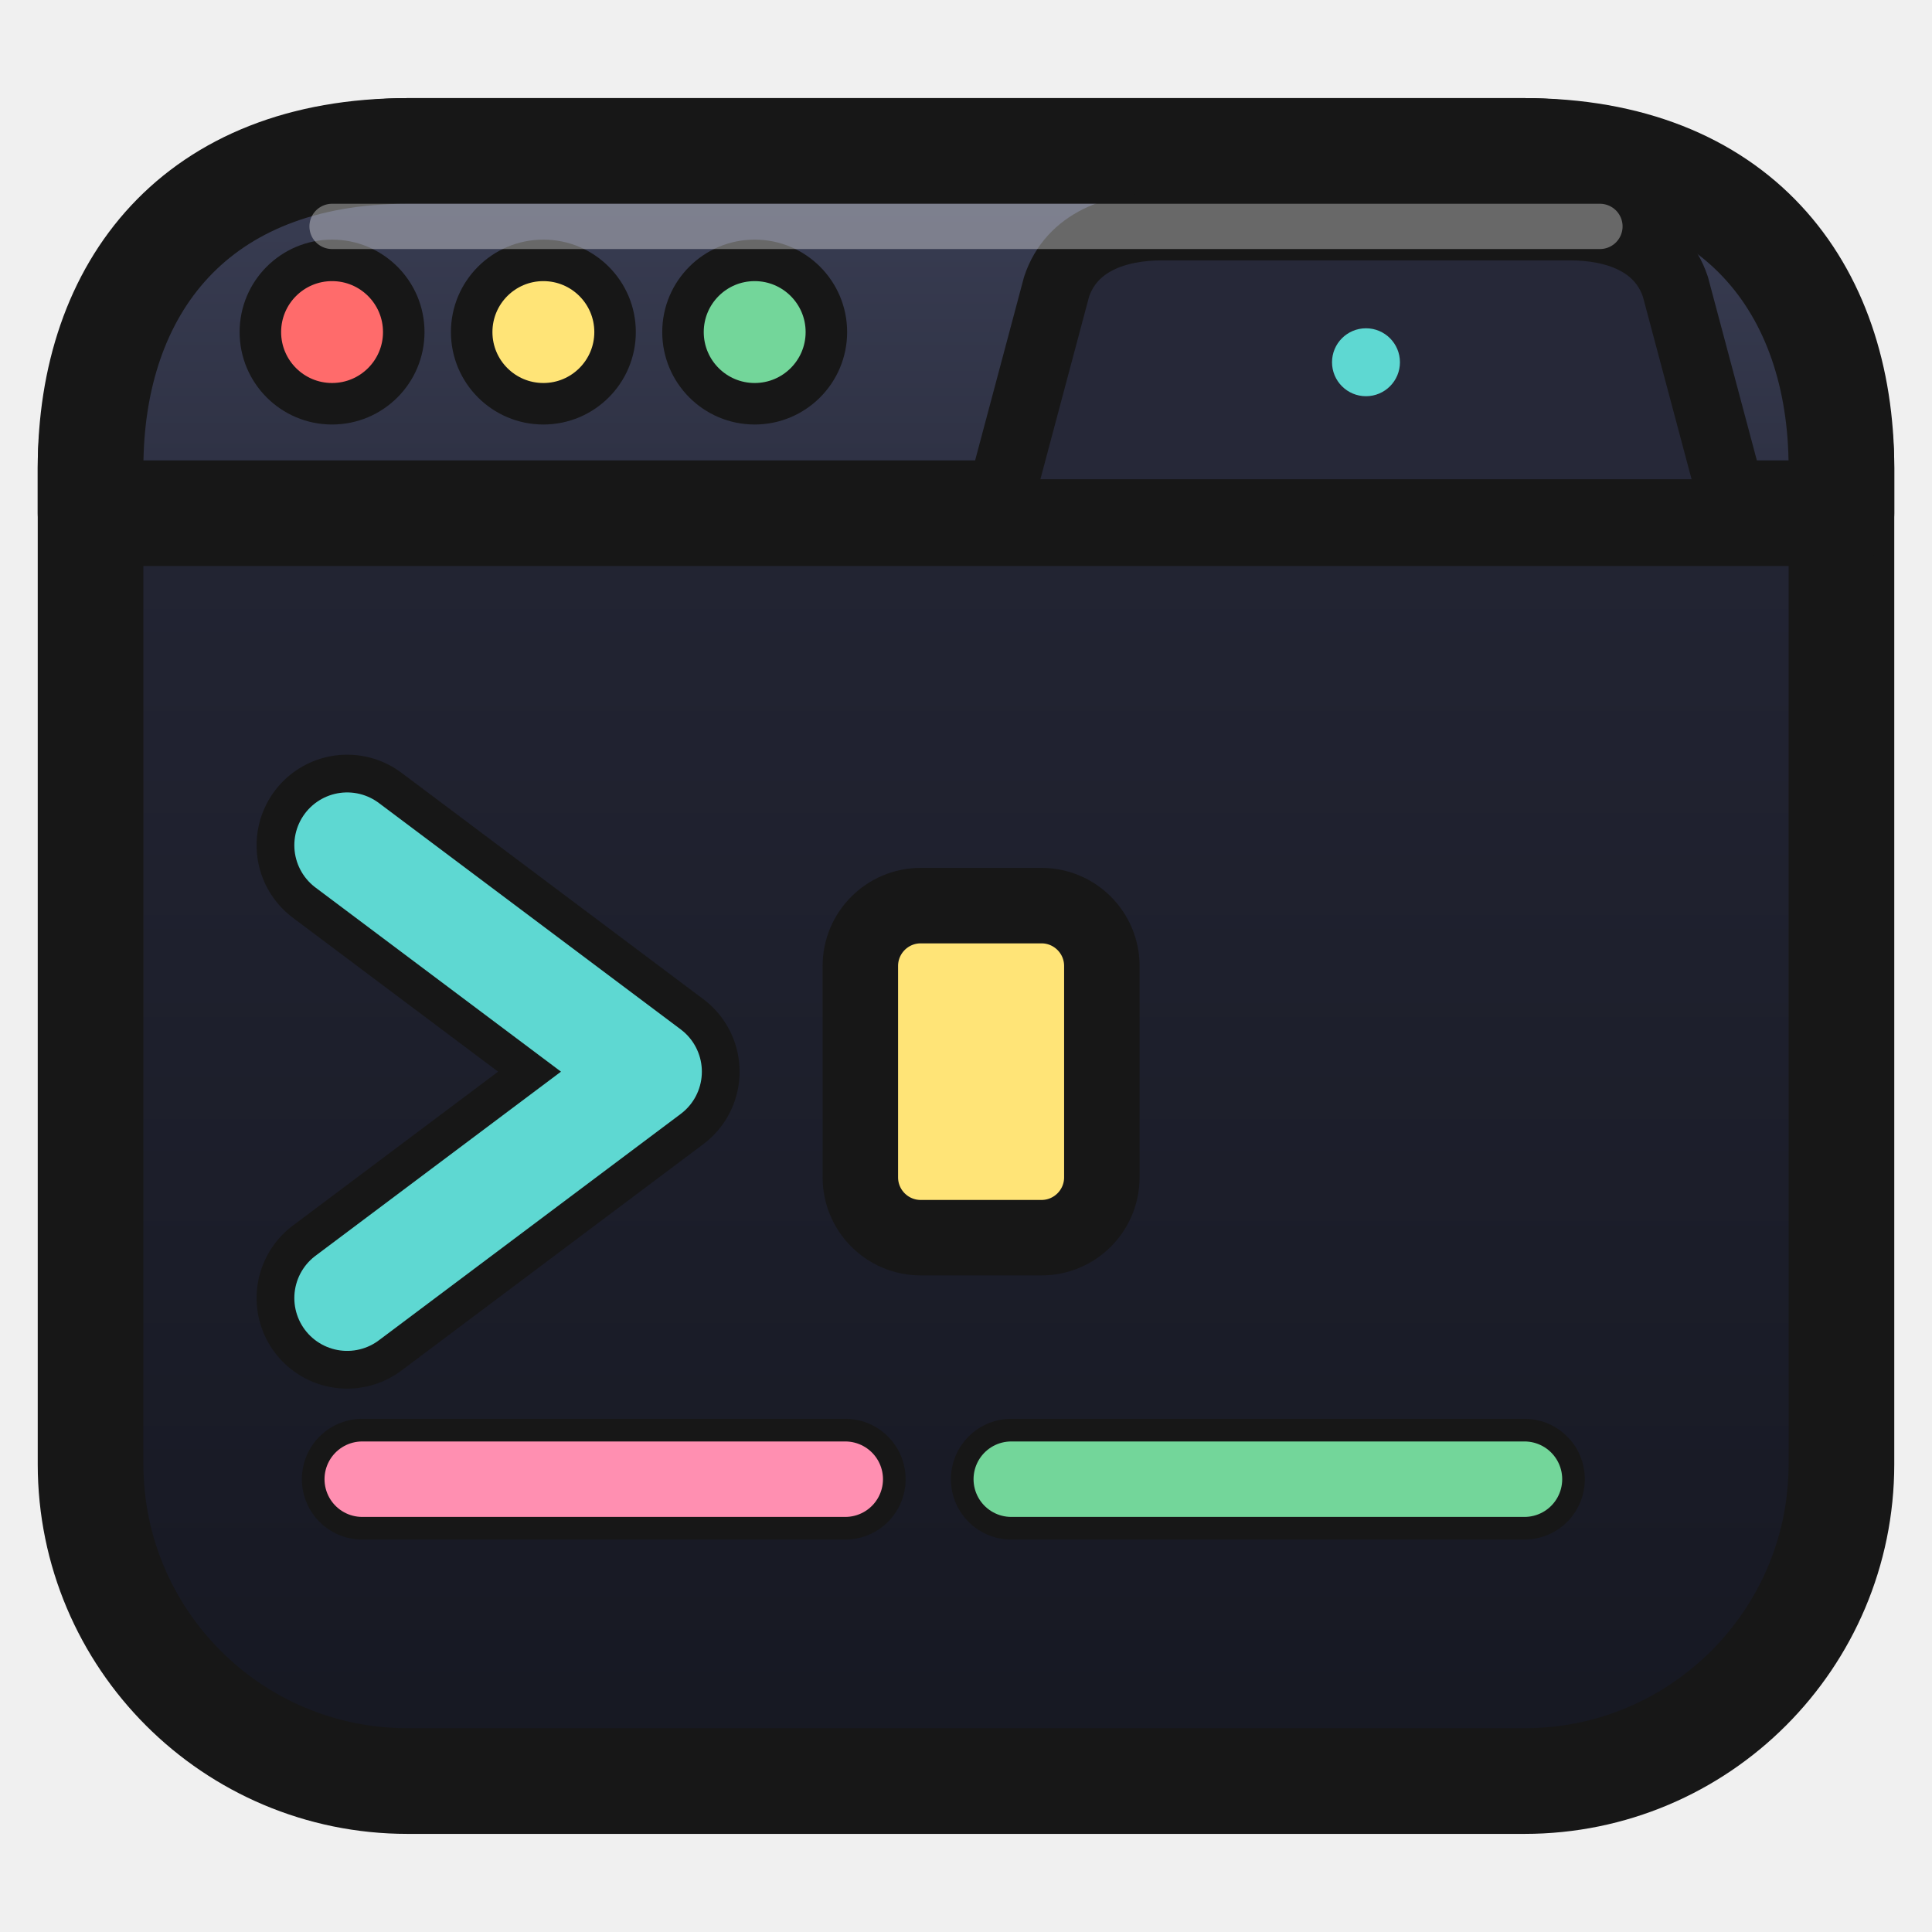
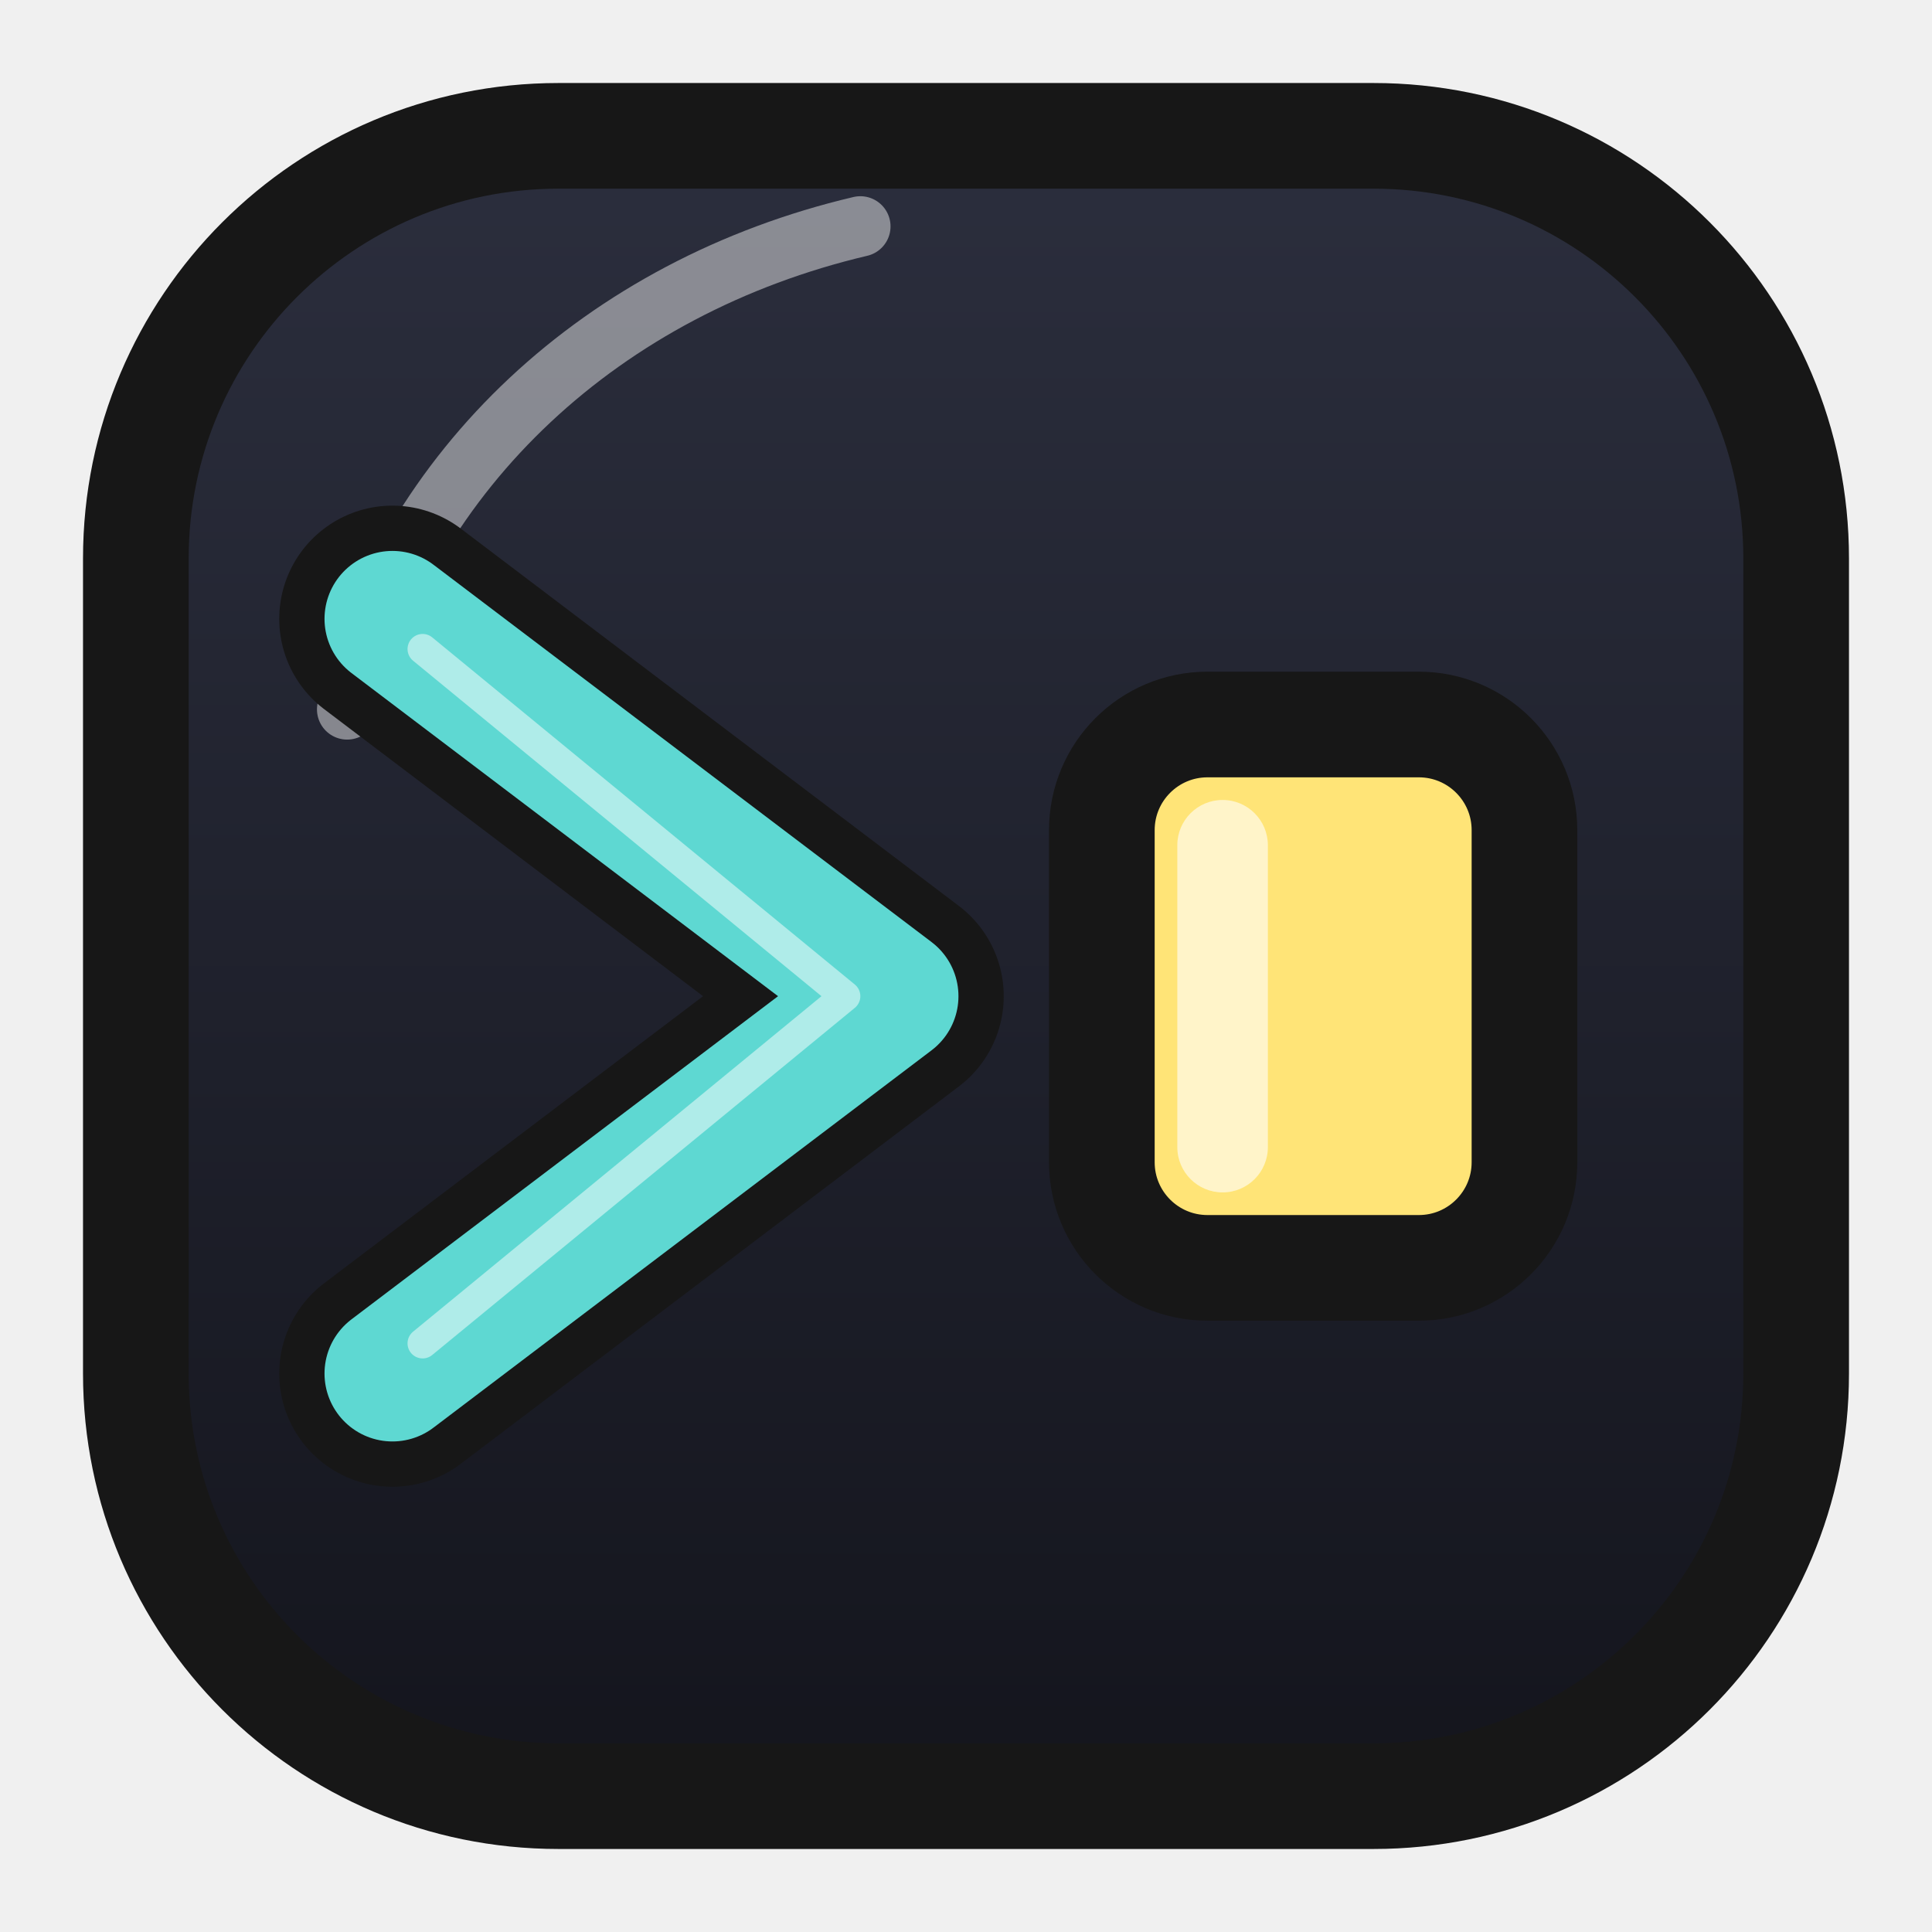
<svg xmlns="http://www.w3.org/2000/svg" viewBox="0 0 256 256" width="256" height="256">
  <defs>
-     <linearGradient id="win_body" x1="0%" y1="0%" x2="0%" y2="100%">
-       <stop offset="0%" stop-color="#262838" />
-       <stop offset="100%" stop-color="#161822" />
-     </linearGradient>
-     <linearGradient id="header_grad" x1="0%" y1="0%" x2="0%" y2="100%">
-       <stop offset="0%" stop-color="#3A3E54" />
-       <stop offset="100%" stop-color="#2D3042" />
+     <linearGradient id="cli_card" x1="0%" y1="0%" x2="0%" y2="100%">
+       <stop offset="0%" stop-color="#2B2E3D" />
+       <stop offset="100%" stop-color="#14151D" />
    </linearGradient>
  </defs>
-   <rect x="12" y="20" width="232" height="216" rx="42" fill="url(#win_body)" stroke="#171717" stroke-width="14" stroke-linejoin="round" />
-   <path d="M 12 68            L 12 62            C 12 38, 26 20, 54 20            L 202 20            C 230 20, 244 38, 244 62            L 244 68 Z" fill="url(#header_grad)" stroke="#171717" stroke-width="14" stroke-linejoin="round" />
-   <line x1="12" y1="68" x2="244" y2="68" stroke="#171717" stroke-width="10" />
-   <circle cx="44" cy="44" r="9.5" fill="#FF6B6B" stroke="#171717" stroke-width="5.5" />
-   <circle cx="72" cy="44" r="9.5" fill="#FFE477" stroke="#171717" stroke-width="5.5" />
-   <circle cx="100" cy="44" r="9.5" fill="#73D69A" stroke="#171717" stroke-width="5.5" />
-   <path d="M 132 68 L 140 38 C 142 32, 148 30, 154 30 L 208 30 C 214 30, 220 32, 222 38 L 230 68 Z" fill="#262838" stroke="#171717" stroke-width="9" stroke-linejoin="round" />
-   <circle cx="181" cy="48" r="4.5" fill="#5ED8D2" />
-   <path d="M 44 30 L 212 30" stroke="#FFFFFF" stroke-width="6" stroke-linecap="round" opacity="0.35" />
-   <path d="M 46 112 L 86 142 L 46 172" fill="none" stroke="#171717" stroke-width="24" stroke-linecap="round" stroke-linejoin="round" />
-   <path d="M 46 112 L 86 142 L 46 172" fill="none" stroke="#5ED8D2" stroke-width="14" stroke-linecap="round" stroke-linejoin="round" />
-   <rect x="114" y="120" width="32" height="44" rx="8" fill="#FFE477" stroke="#171717" stroke-width="10" stroke-linejoin="round" />
-   <path d="M 48 196 L 112 196" stroke="#171717" stroke-width="16" stroke-linecap="round" />
-   <path d="M 48 196 L 112 196" stroke="#FF8FB1" stroke-width="10" stroke-linecap="round" />
-   <path d="M 134 196 L 202 196" stroke="#171717" stroke-width="16" stroke-linecap="round" />
-   <path d="M 134 196 L 202 196" stroke="#73D69A" stroke-width="10" stroke-linecap="round" />
+   <rect x="18" y="18" width="220" height="220" rx="56" fill="url(#cli_card)" stroke="#171717" stroke-width="14" stroke-linejoin="round" />
+   <path d="M 46 94 C 54 62, 80 38, 114 30" fill="none" stroke="#FFFFFF" stroke-width="8" stroke-linecap="round" opacity="0.45" />
+   <path d="M 52 82 L 118 132 L 52 182" fill="none" stroke="#171717" stroke-width="30" stroke-linecap="round" stroke-linejoin="round" />
+   <path d="M 52 82 L 118 132 L 52 182" fill="none" stroke="#5ED8D2" stroke-width="18" stroke-linecap="round" stroke-linejoin="round" />
+   <path d="M 56 86 L 112 132 L 56 178" fill="none" stroke="#FFFFFF" stroke-width="4" stroke-linecap="round" stroke-linejoin="round" opacity="0.5" />
+   <rect x="146" y="96" width="56" height="72" rx="14" fill="#FFE477" stroke="#171717" stroke-width="14" stroke-linejoin="round" />
+   <rect x="156" y="106" width="12" height="52" rx="6" fill="#FFFFFF" opacity="0.6" />
</svg>
